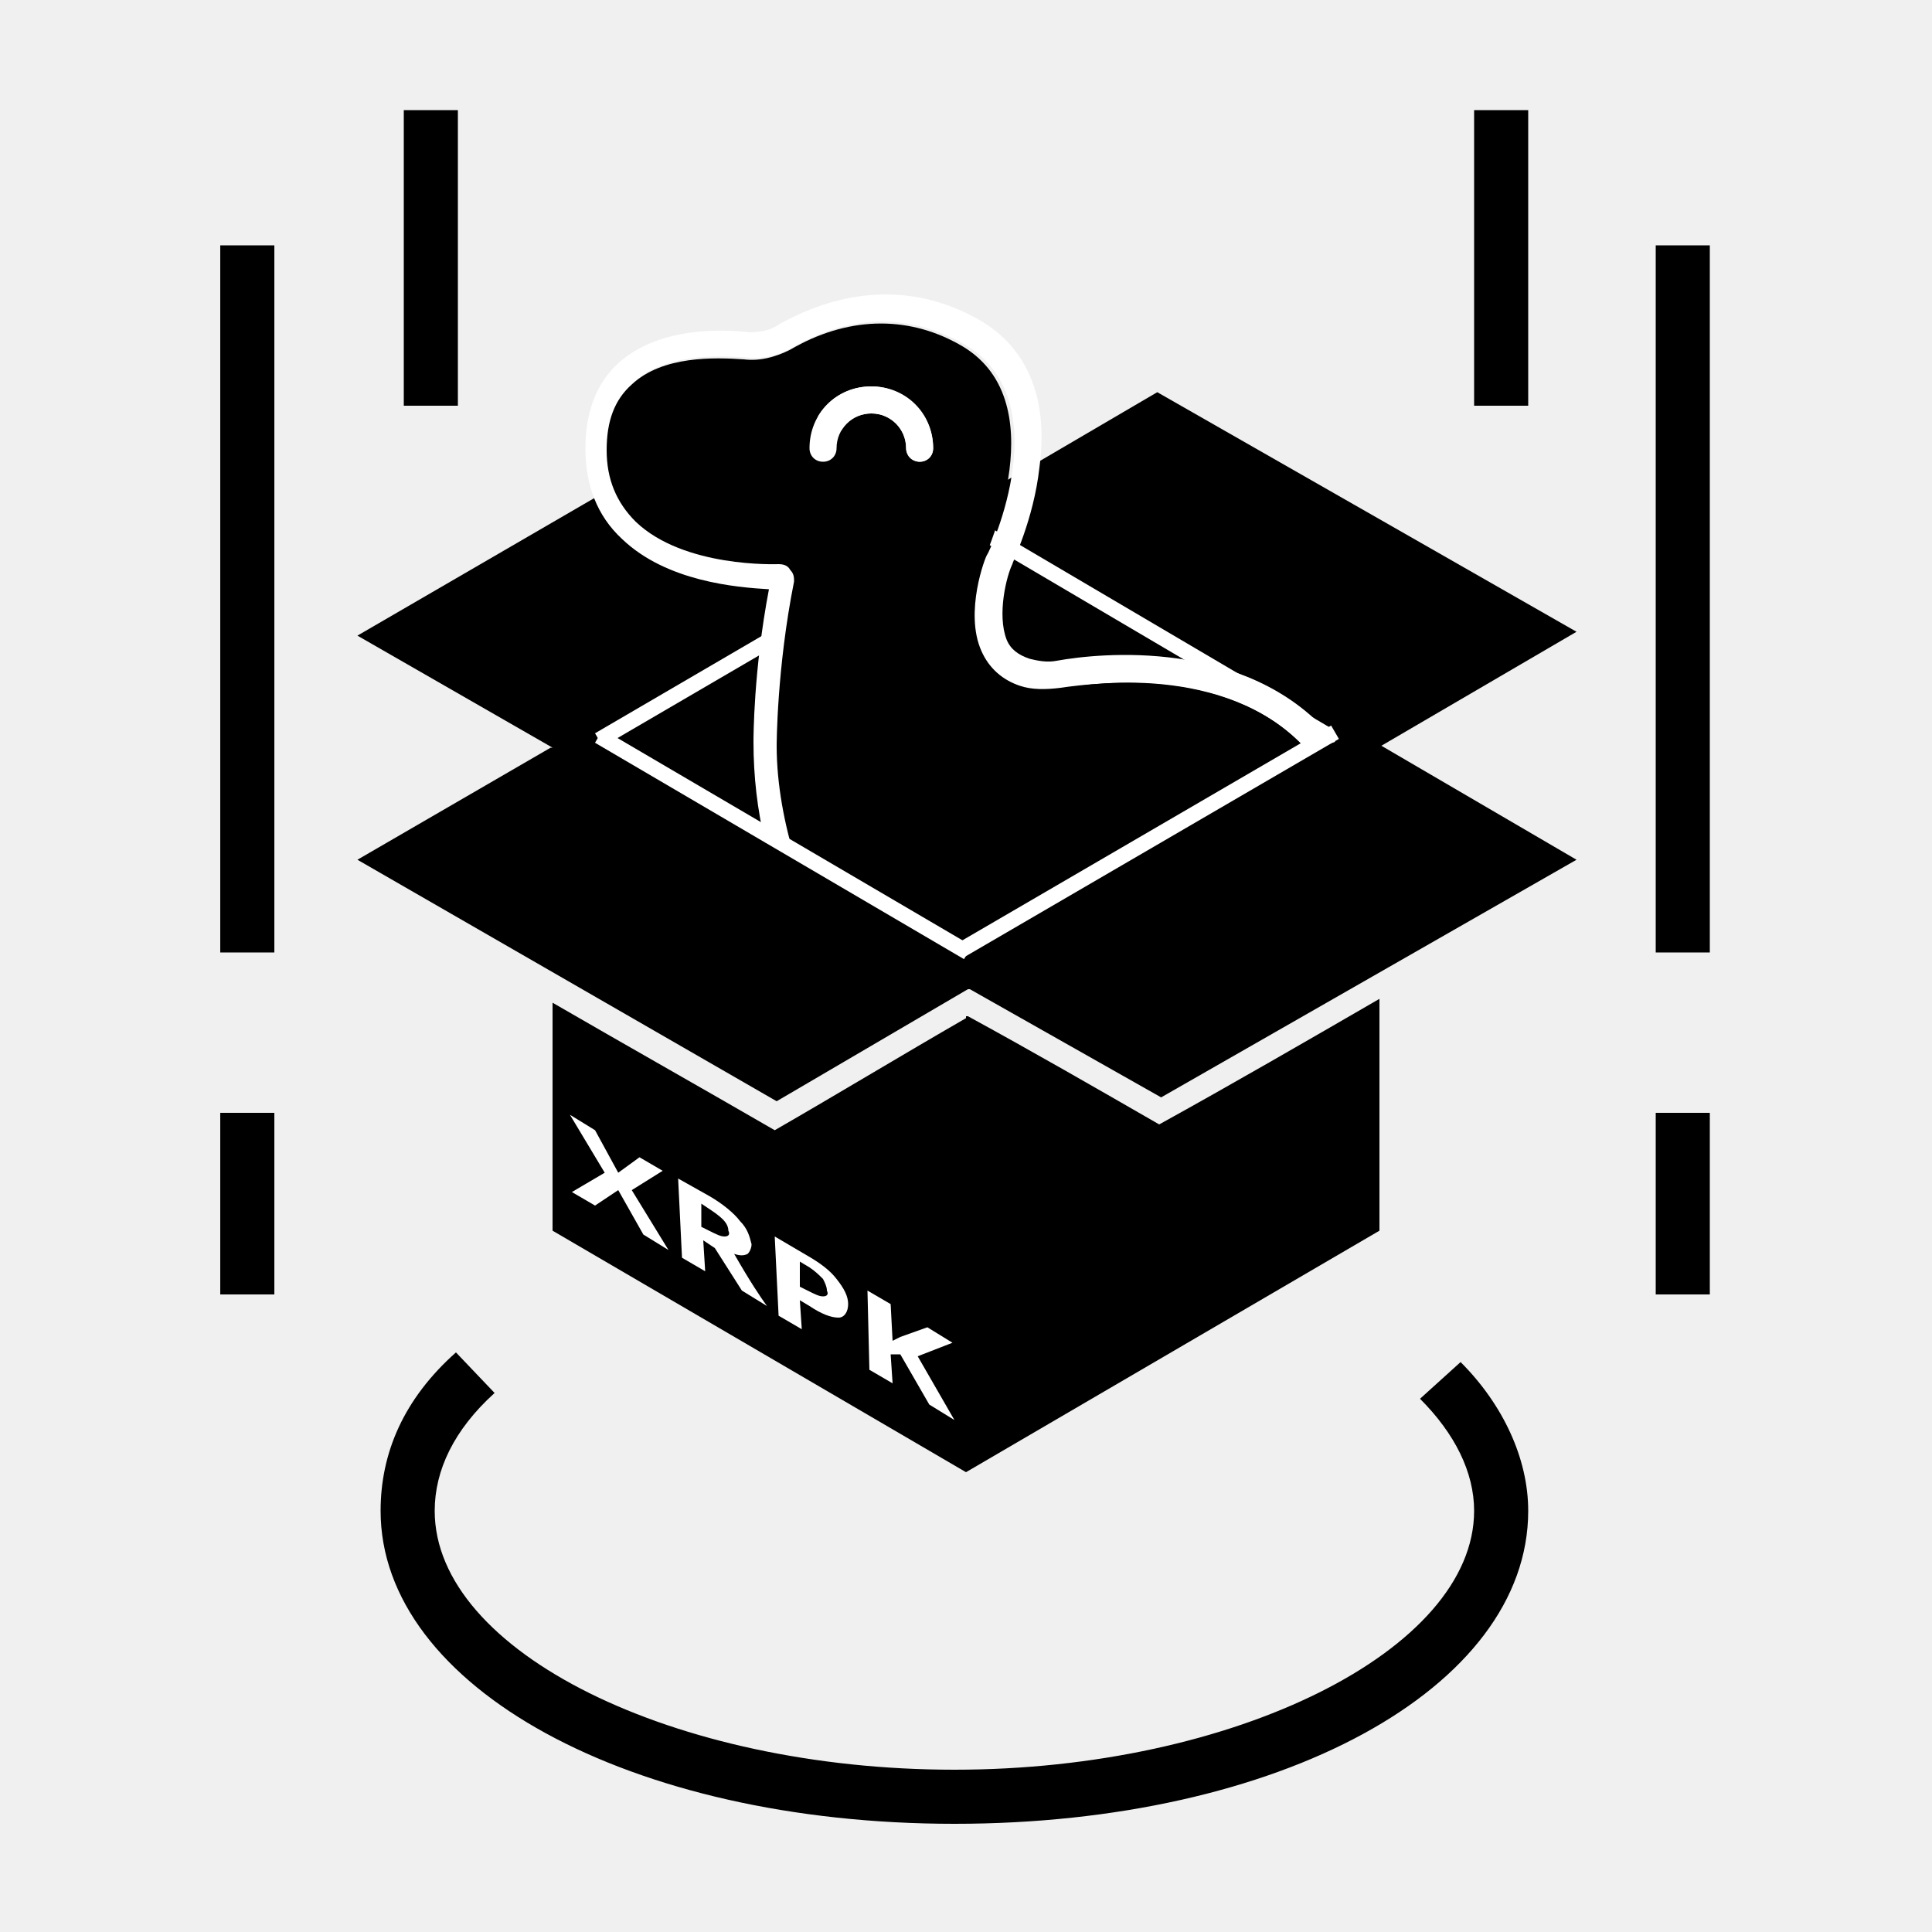
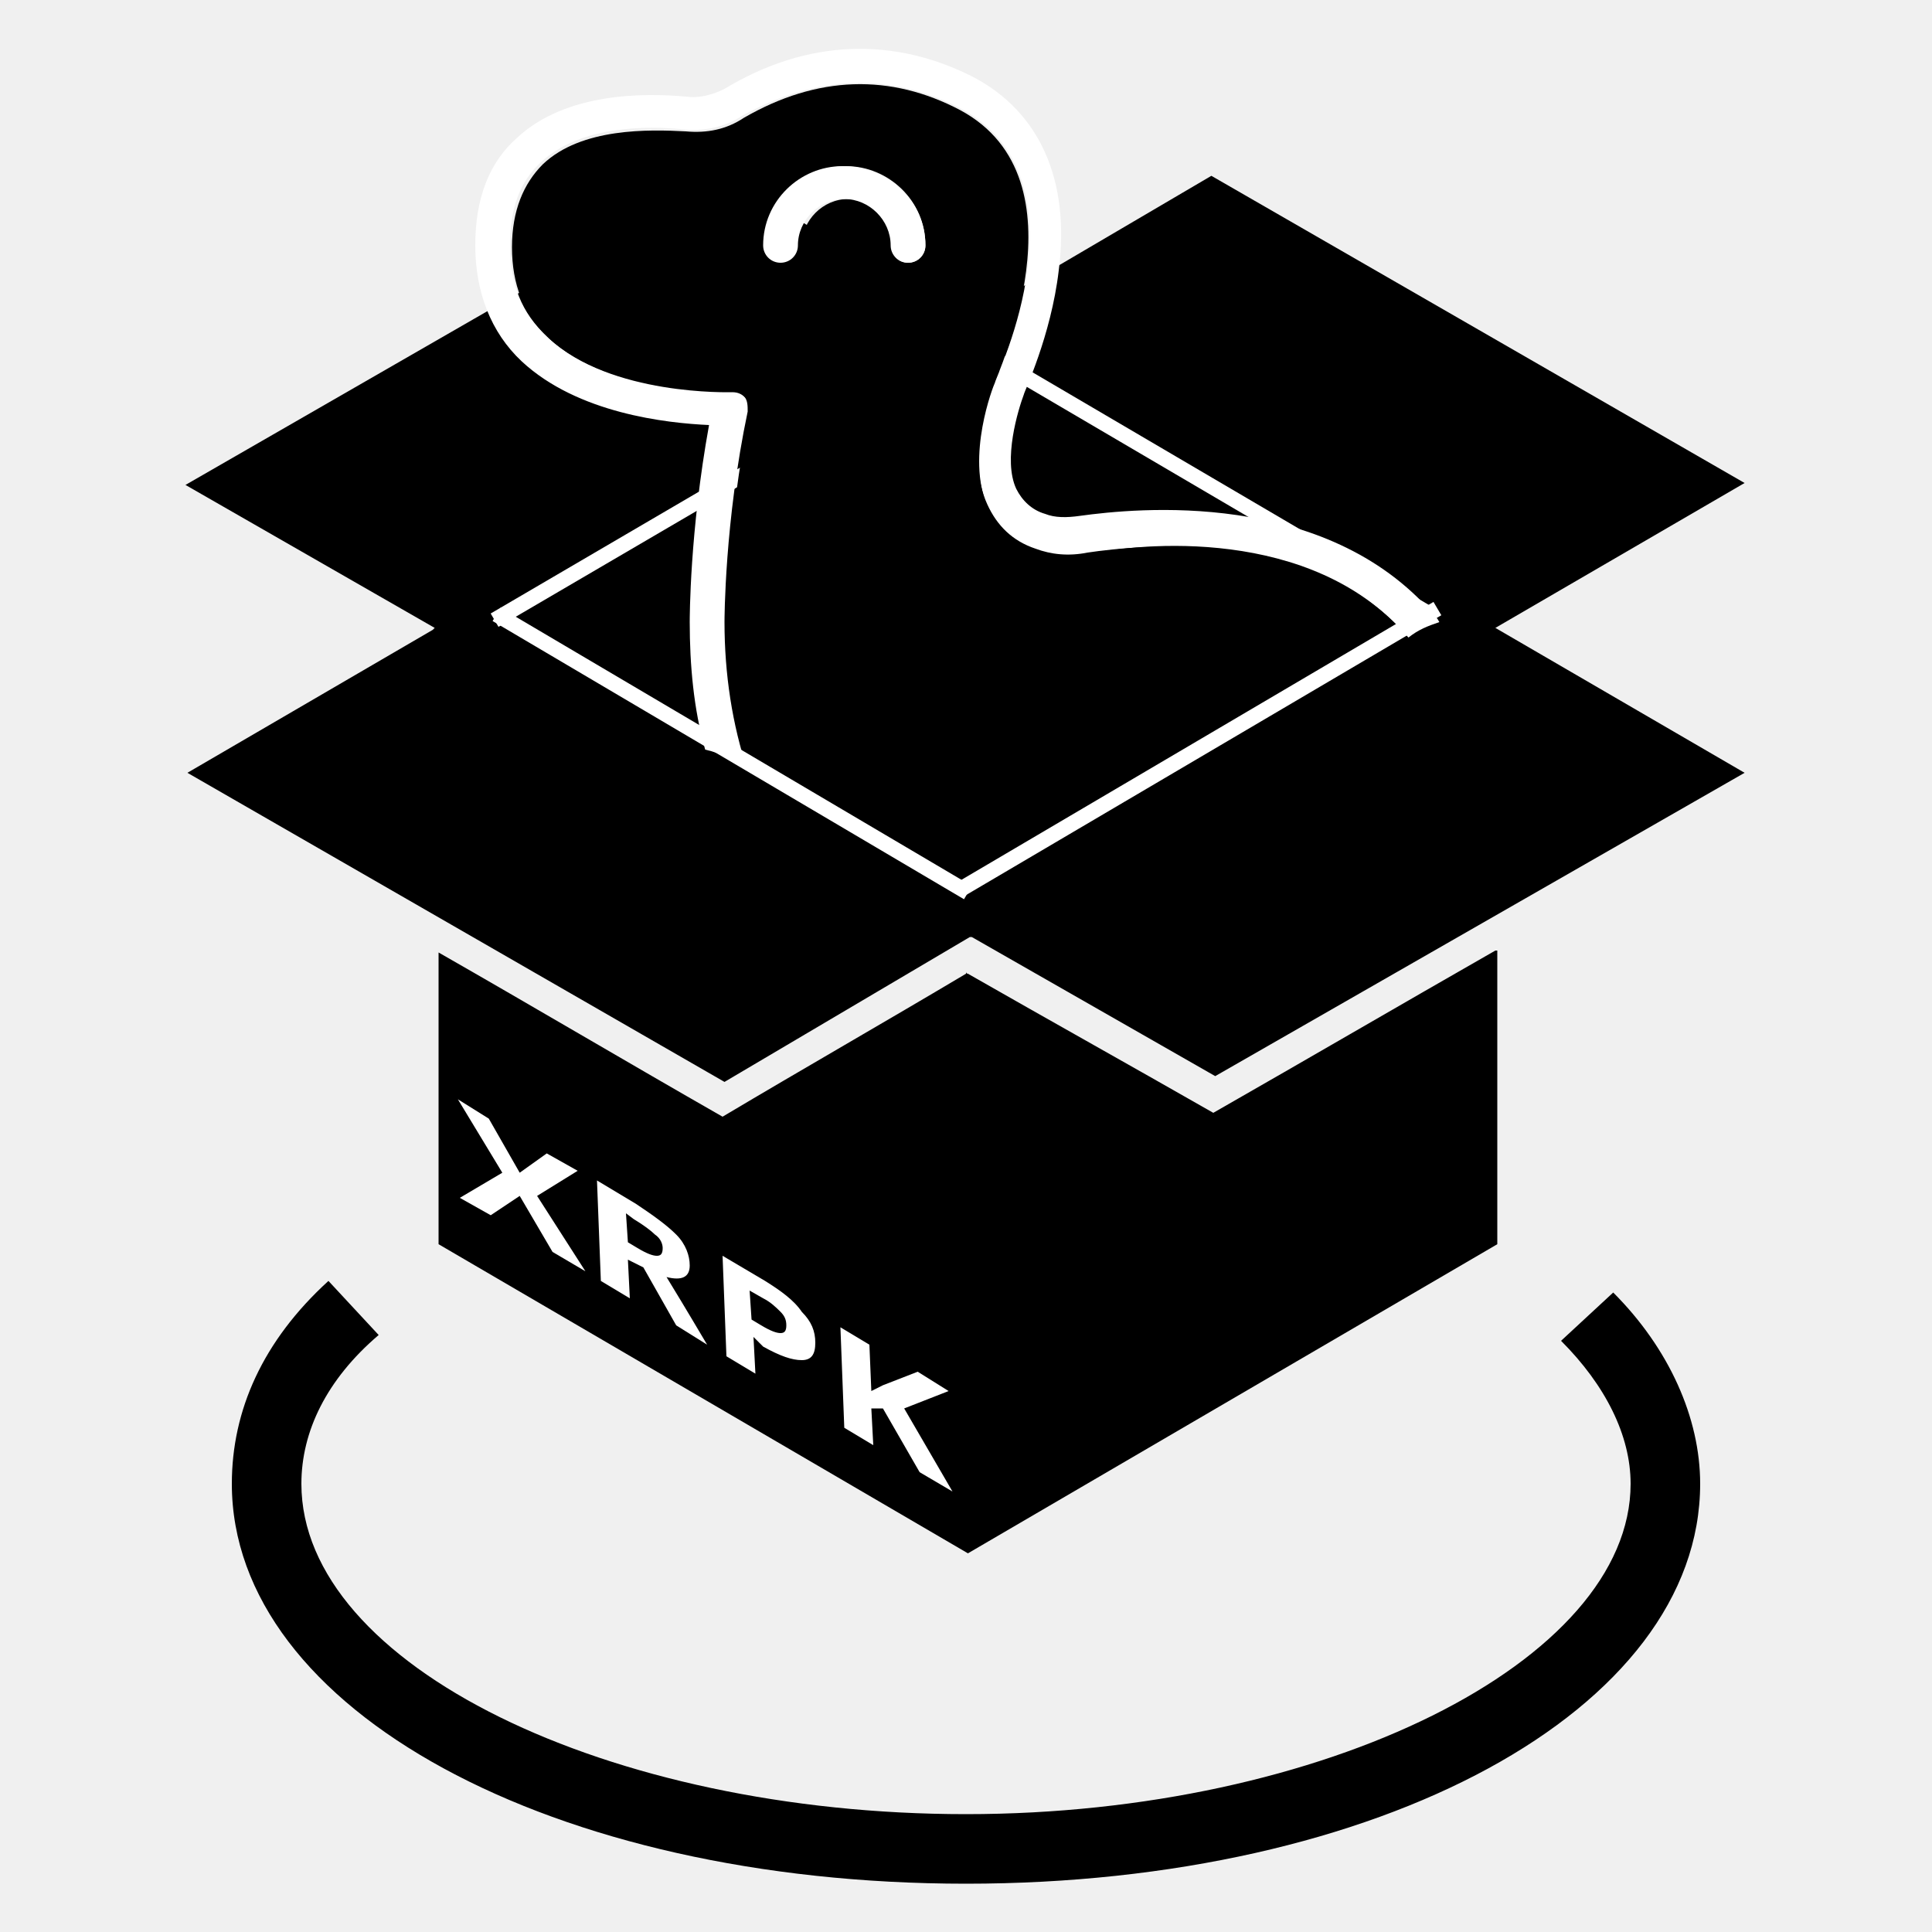
<svg xmlns="http://www.w3.org/2000/svg" version="1.1" id="Layer_1" x="0px" y="0px" viewBox="0 0 100 100" style="enable-background:new 0 0 100 100;" xml:space="preserve">
  <style type="text/css">
	.st0{stroke:#FFFFFF;stroke-width:0.8;stroke-miterlimit:10;}
	.st1{fill:#FFFFFF;}
</style>
-   <rect x="11.4" y="12.7" width="2.8" height="36.6" />
-   <rect x="11.4" y="57.6" width="2.8" height="9.4" />
-   <rect x="85.7" y="12.7" width="2.8" height="36.6" />
-   <rect x="76.3" y="5.7" width="2.8" height="15.3" />
-   <rect x="20.9" y="5.7" width="2.8" height="15.3" />
-   <rect x="85.7" y="57.6" width="2.8" height="9.4" />
-   <path d="M73.5,72.4c1.8,1.8,2.8,3.8,2.8,5.8c0,7.2-12.4,13.4-26.9,13.4s-26.9-6.1-26.9-13.4c0-2.1,1-4.2,3.1-6.1l-2-2.1  c-2.7,2.4-3.9,5.2-3.9,8.2c0,9.1,12.9,16.2,29.7,16.2s29.7-7,29.7-16.2c0-2.7-1.3-5.5-3.5-7.7L73.5,72.4z" />
-   <path d="M40.2,20.3L18.5,32.9l10.1,5.8l-0.1,0l0,0l-10,5.8L40.2,57l9.9-5.8l0.1,0l0,0l9.9,5.6l21.5-12.3l-10.1-5.9l10.1-5.9  L59.9,20.3l-9.9,5.8L40.2,20.3z M71.4,51.7c-3.8,2.2-7.6,4.4-11.4,6.5c-3.3-1.9-6.6-3.8-9.9-5.6c0,0,0,0-0.1,0v0.1  c-3.3,1.9-6.6,3.9-9.9,5.8c-3.8-2.2-7.7-4.4-11.5-6.6v11.8l21.4,12.5l21.4-12.5V51.7z" />
-   <line class="st0" x1="31" y1="38.3" x2="50.7" y2="26.8" />
-   <line class="st0" x1="50.8" y1="27.5" x2="68.8" y2="38.1" />
+   <path d="M80.8,69.4c2.3,2.3,3.6,4.9,3.6,7.4c0,9.2-15.9,17.1-34.4,17.1s-34.4-7.7-34.4-17.1c0-2.7,1.3-5.4,4-7.7L17,66.3  c-3.4,3.1-5,6.7-5,10.5c0,11.7,16.6,20.7,38,20.7s38-9,38-20.7c0-3.4-1.6-7-4.5-9.9L80.8,69.4z" />
+   <path d="M37.4,9.1l-27.8,16l12.9,7.4l-0.1,0.1l0,0L9.7,40l27.8,16l12.7-7.5l0.1,0l0,0l12.6,7.2L90.3,40l-12.9-7.5L90.3,25L62.7,9.1  l-12.6,7.4L37.4,9.1z M77.4,49.2c-4.9,2.8-9.7,5.6-14.6,8.4c-4.2-2.4-8.5-4.8-12.7-7.2c0,0-0.1,0-0.1-0.1v0.1  c-4.2,2.5-8.4,4.9-12.6,7.4c-4.9-2.8-9.8-5.7-14.7-8.5v15.1l27.4,16l27.4-16V49.2z" />
+   <line class="st0" x1="25.6" y1="32.1" x2="50.9" y2="17.3" />
+   <line class="st0" x1="51" y1="18.3" x2="74" y2="31.8" />
  <g>
    <g>
      <g id="XMLID_1_">
        <g>
-           <path class="st1" d="M68.9,38.1c0.1,0.1,0.2,0.2,0.2,0.3c-0.4,0.1-0.9,0.4-1.3,0.6l0,0c-3.8-4.5-10.9-3.7-12.9-3.4      c-0.8,0.1-1.5,0.1-2.1-0.1c-0.9-0.3-1.6-0.9-2-1.8c-0.9-2,0.2-4.9,0.3-5c0.1-0.1,3.9-8.2-1.4-11c-2.8-1.5-5.8-1.4-8.7,0.3      c-0.7,0.4-1.5,0.6-2.4,0.5c-1.5-0.1-4.2-0.2-5.8,1.3c-0.8,0.8-1.3,1.9-1.3,3.4c0,1.5,0.5,2.7,1.5,3.7c2.5,2.4,7.4,2.2,7.4,2.2      c0.2,0,0.4,0.1,0.6,0.3c0.1,0.2,0.2,0.4,0.2,0.6c-1,4.5-0.9,8.4-0.9,8.5c0,2.1,0.3,4.1,1,6c-0.5-0.4-1-0.7-1.7-0.9      c-0.4-1.7-0.6-3.4-0.6-5.2c0-0.2,0-3.7,0.8-7.9c-1.7-0.1-5.3-0.4-7.6-2.6c-1.3-1.2-1.9-2.8-1.9-4.7c0-1.9,0.6-3.4,1.7-4.4      c2-1.8,5.1-1.8,6.8-1.6c0.5,0,1.1-0.1,1.5-0.4c3.4-1.9,6.9-2.1,10.1-0.4c2.7,1.4,3.9,4.1,3.4,7.8c-0.3,2.7-1.4,4.9-1.4,5      c-0.3,0.6-0.8,2.6-0.3,3.9c0.2,0.5,0.6,0.8,1.2,1c0.4,0.1,0.9,0.2,1.4,0.1C56.9,33.8,64.5,33,68.9,38.1z" />
-           <path d="M67.8,39L67.8,39c-0.2,0.1-0.3,0.2-0.5,0.4c-1,0.8-2.9,1.1-4.1,1.8c-1.9,1.1-3.7,2.4-5.6,3.5c-2.7,1.6-5.3,3.1-7.8,4.9      c-0.5-0.3-1-0.5-1.6-0.7c-0.1-0.1-0.2-0.1-0.3-0.2c-0.4-0.8-1.1-1.4-2-1.8c-0.7-0.3-1.4-0.6-2.1-0.9c-0.3-0.1-0.6-0.2-0.9-0.3      c-0.4-0.2-0.7-0.3-1.1-0.5c-0.2-0.2-0.4-0.5-0.6-0.6c-0.6-1.9-1-4-1-6c0,0,0-4,0.9-8.5c0-0.2,0-0.4-0.2-0.6      c-0.1-0.2-0.3-0.3-0.6-0.3c-0.1,0-4.9,0.2-7.4-2.2c-1-1-1.5-2.2-1.5-3.7c0-1.5,0.4-2.6,1.3-3.4c1.6-1.5,4.3-1.4,5.8-1.3      c0.8,0.1,1.6-0.1,2.4-0.5c2.9-1.7,6-1.8,8.7-0.3c5.2,2.8,1.4,10.9,1.4,11c0,0.1-1.2,3-0.3,5c0.4,0.9,1,1.4,2,1.8      c0.6,0.2,1.3,0.3,2.1,0.1C56.9,35.2,64,34.5,67.8,39z M47.6,23.9c0.4,0,0.7-0.3,0.7-0.7c0-1.8-1.5-3.2-3.2-3.2      c-1.8,0-3.2,1.4-3.2,3.2c0,0.4,0.3,0.7,0.7,0.7c0.4,0,0.7-0.3,0.7-0.7c0-1,0.8-1.8,1.8-1.8c1,0,1.8,0.8,1.8,1.8      C46.9,23.6,47.3,23.9,47.6,23.9z" />
-           <path class="st1" d="M48.3,23.2c0,0.4-0.3,0.7-0.7,0.7c-0.4,0-0.7-0.3-0.7-0.7c0-1-0.8-1.8-1.8-1.8c-1,0-1.8,0.8-1.8,1.8      c0,0.4-0.3,0.7-0.7,0.7c-0.4,0-0.7-0.3-0.7-0.7c0-1.8,1.4-3.2,3.2-3.2C46.9,20,48.3,21.4,48.3,23.2z" />
+           <path class="st1" d="M74.2,31.8c0.1,0.1,0.2,0.2,0.3,0.4c-0.6,0.2-1.1,0.4-1.6,0.8l0,0c-4.9-5.7-13.9-4.8-16.6-4.4      c-1,0.2-1.9,0.1-2.7-0.2c-1.2-0.4-2-1.2-2.5-2.3c-1.2-2.6,0.3-6.2,0.4-6.4c0.1-0.2,5-10.5-1.8-14.1C46,3.7,42.2,3.9,38.4,6      c-0.9,0.6-2,0.8-3,0.7C33.5,6.5,30,6.5,28,8.4c-1.1,1-1.6,2.4-1.6,4.3c0,2,0.6,3.5,1.9,4.7c3.2,3.1,9.5,2.8,9.5,2.8      c0.3,0,0.5,0.1,0.7,0.3c0.2,0.2,0.2,0.5,0.2,0.8c-1.2,5.7-1.2,10.8-1.2,10.9c0,2.7,0.4,5.3,1.2,7.7c-0.6-0.5-1.3-0.9-2.2-1.1      c-0.6-2.1-0.8-4.4-0.8-6.6c0-0.2,0-4.7,1-10.2c-2.2-0.1-6.8-0.6-9.7-3.3c-1.6-1.5-2.4-3.6-2.4-6c0-2.4,0.7-4.3,2.2-5.6      c2.5-2.3,6.5-2.3,8.7-2.1c0.7,0.1,1.4-0.1,2-0.4C41.8,2,46.3,1.9,50.4,4c3.4,1.8,5,5.3,4.4,10c-0.4,3.4-1.8,6.3-1.8,6.4      c-0.3,0.8-1.1,3.4-0.4,4.9c0.3,0.6,0.8,1.1,1.5,1.3c0.5,0.2,1.1,0.2,1.8,0.1C58.8,26.3,68.6,25.3,74.2,31.8z" />
+           <path d="M72.8,32.9L72.8,32.9c-0.2,0.1-0.4,0.3-0.6,0.5c-1.3,1.1-3.8,1.4-5.3,2.3c-2.5,1.4-4.7,3.1-7.2,4.5      c-3.5,2-6.8,4-9.9,6.3c-0.7-0.3-1.3-0.6-2.1-0.9c-0.1-0.1-0.3-0.2-0.4-0.2c-0.5-1-1.4-1.8-2.6-2.3c-0.9-0.4-1.8-0.8-2.6-1.2      c-0.4-0.2-0.8-0.3-1.2-0.4c-0.5-0.2-0.9-0.4-1.3-0.7c-0.2-0.3-0.5-0.6-0.8-0.8c-0.8-2.5-1.2-5.1-1.2-7.7c0-0.1,0-5.1,1.2-10.9      c0.1-0.3,0-0.6-0.2-0.8c-0.2-0.2-0.4-0.3-0.7-0.3c-0.1,0-6.3,0.2-9.5-2.8c-1.3-1.2-1.9-2.8-1.9-4.7c0-1.9,0.6-3.3,1.6-4.3      c2-1.9,5.5-1.8,7.4-1.7c1.1,0.1,2.1-0.1,3-0.7c3.8-2.2,7.6-2.3,11.2-0.4c6.7,3.6,1.8,13.9,1.8,14.1c-0.1,0.2-1.5,3.8-0.4,6.4      c0.5,1.1,1.3,1.8,2.5,2.3c0.8,0.3,1.7,0.3,2.7,0.2C58.9,28.1,67.9,27.2,72.8,32.9z M47,13.6c0.5,0,0.9-0.4,0.9-0.9      c0-2.3-1.9-4.1-4.1-4.1c-2.3,0-4.1,1.9-4.1,4.1c0,0.5,0.4,0.9,0.9,0.9c0.5,0,0.9-0.4,0.9-0.9c0-1.3,1.1-2.4,2.4-2.4      c1.3,0,2.4,1.1,2.4,2.4C46.1,13.2,46.5,13.6,47,13.6z" />
+           <path class="st1" d="M47.9,12.7c0,0.5-0.4,0.9-0.9,0.9c-0.5,0-0.9-0.4-0.9-0.9c0-1.3-1.1-2.4-2.4-2.4c-1.3,0-2.4,1.1-2.4,2.4      c0,0.5-0.4,0.9-0.9,0.9c-0.5,0-0.9-0.4-0.9-0.9c0-2.3,1.9-4.1,4.1-4.1C46,8.6,47.9,10.4,47.9,12.7z" />
        </g>
        <g>
			</g>
      </g>
    </g>
  </g>
-   <line class="st0" x1="31" y1="38.1" x2="50.1" y2="49.3" />
-   <line class="st0" x1="49.7" y1="49.2" x2="69.1" y2="37.9" />
+   <line class="st0" x1="25.7" y1="31.8" x2="50.1" y2="46.2" />
+   <line class="st0" x1="49.6" y1="46.1" x2="74.4" y2="31.5" />
  <g>
-     <path class="st1" d="M34.6,64.7l-1.3-0.8L32,61.6l-1.2,0.8l-1.2-0.7l1.7-1l-1.8-3l1.3,0.8l1.2,2.2l1.1-0.8l1.2,0.7l-1.6,1   L34.6,64.7z" />
-     <path class="st1" d="M36.4,64.2l0.1,1.6l-1.2-0.7L35.1,61l1.6,0.9c0.7,0.4,1.3,0.9,1.6,1.3c0.4,0.4,0.5,0.8,0.6,1.2   c0,0.2-0.1,0.4-0.2,0.5c-0.2,0.1-0.4,0.1-0.7,0c0.8,1.4,1.4,2.3,1.7,2.7l-1.3-0.8L37,64.6L36.4,64.2z M36.3,63.5l0.4,0.2   c0.4,0.2,0.6,0.3,0.8,0.3c0.2,0,0.3-0.1,0.2-0.3c0-0.2-0.1-0.4-0.3-0.6s-0.5-0.4-0.8-0.6l-0.3-0.2L36.3,63.5z" />
-     <path class="st1" d="M43.9,67.5c0,0.4-0.2,0.7-0.5,0.7c-0.4,0-0.9-0.2-1.5-0.6l-0.5-0.3l0.1,1.5l-1.2-0.7L40.1,64l1.7,1   c0.7,0.4,1.2,0.8,1.5,1.2C43.7,66.7,43.9,67.1,43.9,67.5z M41.4,66.6l0.4,0.2c0.4,0.2,0.6,0.3,0.8,0.3c0.2,0,0.3-0.1,0.2-0.3   c0-0.2-0.1-0.4-0.2-0.6c-0.2-0.2-0.4-0.4-0.7-0.6l-0.5-0.3L41.4,66.6z" />
-     <path class="st1" d="M49.4,73.5l-1.3-0.8l-1.5-2.6l-0.5,0l0.1,1.5l-1.2-0.7l-0.1-4.1l1.2,0.7l0.1,1.9l0.4-0.2l1.4-0.5l1.3,0.8   l-1.8,0.7L49.4,73.5z" />
+     <path class="st1" d="M30.3,65.8l-1.7-1l-1.7-2.9l-1.5,1L23.8,62l2.2-1.3l-2.3-3.8l1.6,1l1.6,2.8l1.4-1l1.6,0.9l-2.1,1.3L30.3,65.8z   " />
+     <path class="st1" d="M32.5,65.2l0.1,2l-1.5-0.9l-0.2-5.2l2,1.2c0.9,0.6,1.6,1.1,2.1,1.6c0.5,0.5,0.7,1.1,0.7,1.6   c0,0.3-0.1,0.5-0.3,0.6c-0.2,0.1-0.5,0.1-0.9,0c1.1,1.8,1.8,3,2.1,3.5l-1.6-1l-1.7-3L32.5,65.2z M32.5,64.3l0.5,0.3   c0.5,0.3,0.8,0.4,1,0.4c0.2,0,0.3-0.1,0.3-0.4c0-0.2-0.1-0.5-0.4-0.7c-0.2-0.2-0.6-0.5-1.1-0.8l-0.4-0.3L32.5,64.3z" />
+     <path class="st1" d="M42.2,69.5c0,0.6-0.2,0.9-0.7,0.9c-0.5,0-1.1-0.2-2-0.7L39,69.2l0.1,1.9l-1.5-0.9L37.4,65l2.2,1.3   c0.8,0.5,1.5,1,1.9,1.6C42,68.4,42.2,68.9,42.2,69.5z M38.9,68.3l0.5,0.3c0.5,0.3,0.8,0.4,1,0.4c0.2,0,0.3-0.1,0.3-0.4   c0-0.3-0.1-0.5-0.3-0.7c-0.2-0.2-0.5-0.5-0.9-0.7l-0.7-0.4L38.9,68.3z" />
+     <path class="st1" d="M49.3,77.2l-1.7-1l-1.9-3.3l-0.6,0l0.1,1.9l-1.5-0.9l-0.2-5.2l1.5,0.9l0.1,2.4l0.6-0.3l1.8-0.7l1.6,1l-2.3,0.9   L49.3,77.2z" />
  </g>
</svg>
